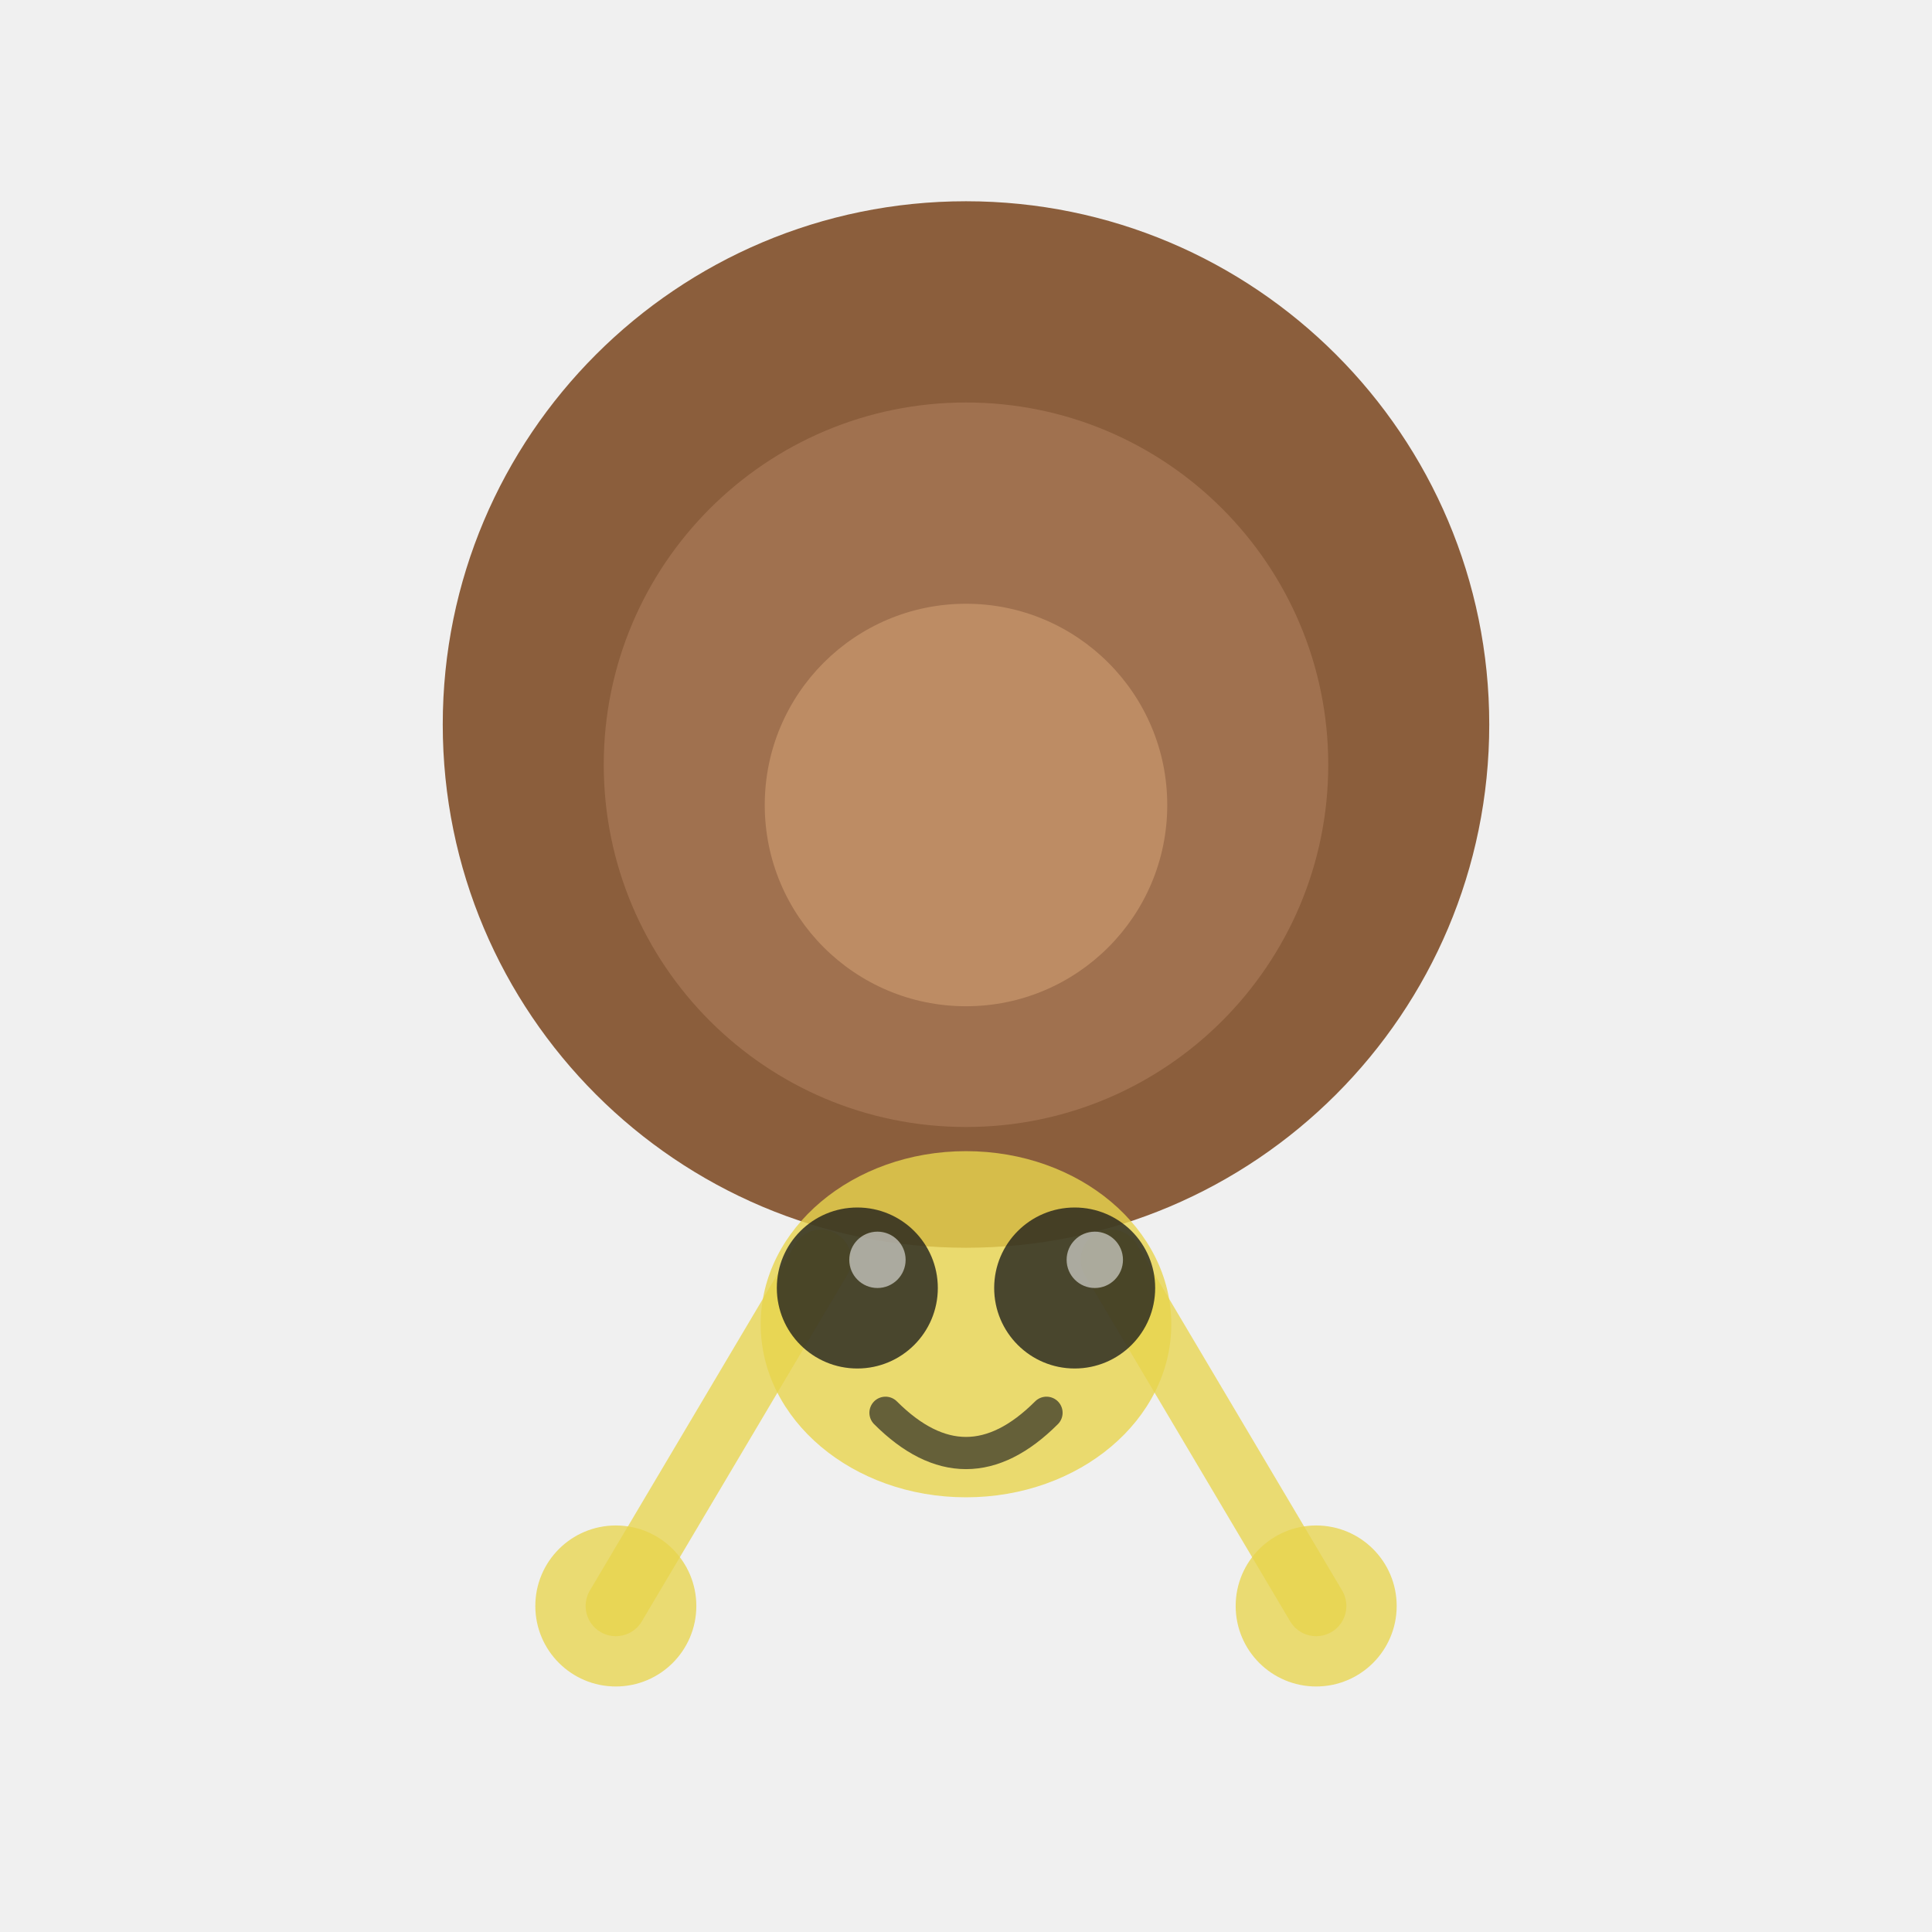
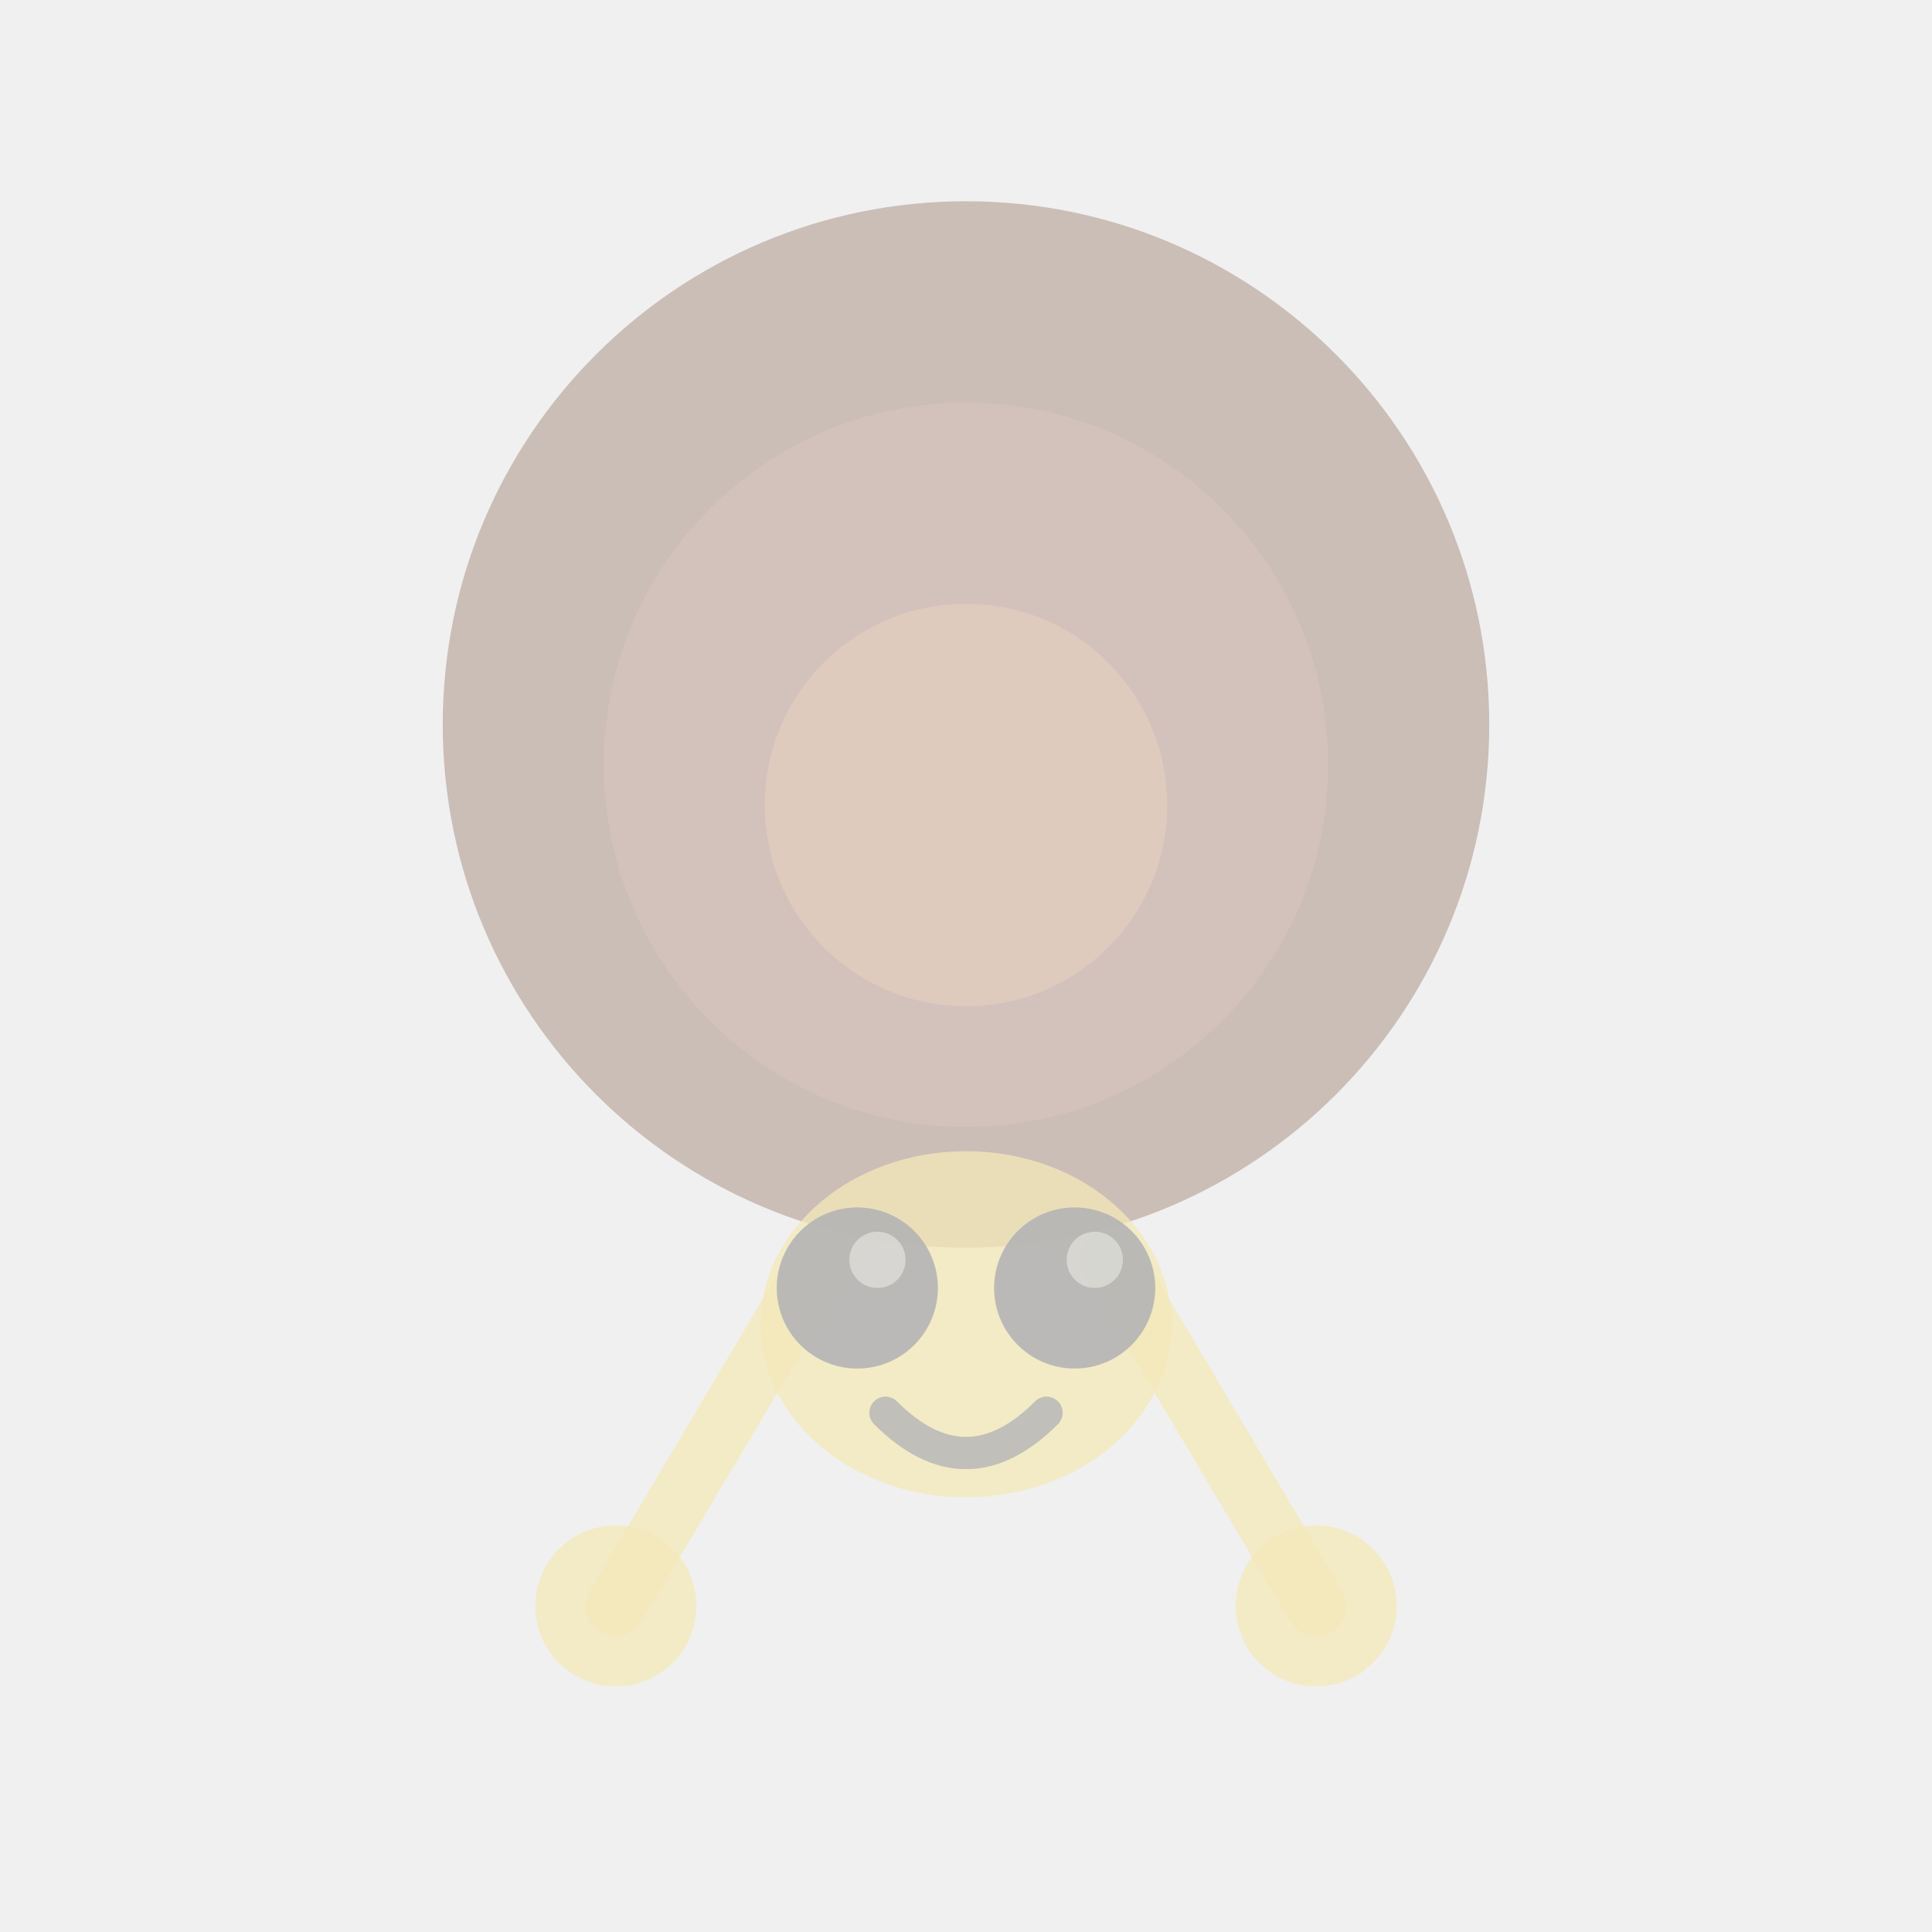
<svg xmlns="http://www.w3.org/2000/svg" viewBox="0 0 48 48" width="48" height="48">
-   <ellipse cx="24" cy="8" rx="3" ry="1.5" fill="#E8D44D" opacity="0.17" />
-   <circle cx="24" cy="18" r="13" fill="#8B5E3C" />
-   <circle cx="24" cy="19" r="9" fill="#A0714F" />
-   <circle cx="24" cy="20" r="5" fill="#BD8C64" />
-   <ellipse cx="24" cy="32.9" rx="5.1" ry="4.3" fill="#E8D44D" opacity="0.80" />
-   <line x1="20.4" y1="31.3" x2="15.3" y2="39.9" stroke="#E8D44D" stroke-width="1.5" stroke-linecap="round" opacity="0.77" />
-   <circle cx="15.3" cy="39.9" r="2" fill="#E8D44D" opacity="0.77" />
-   <line x1="27.6" y1="31.3" x2="32.7" y2="39.9" stroke="#E8D44D" stroke-width="1.5" stroke-linecap="round" opacity="0.77" />
-   <circle cx="32.7" cy="39.9" r="2" fill="#E8D44D" opacity="0.77" />
-   <circle cx="21.3" cy="32.0" r="2" fill="#1a1a1a" opacity="0.77" />
-   <circle cx="26.7" cy="32.0" r="2" fill="#1a1a1a" opacity="0.77" />
-   <circle cx="21.8" cy="31.3" r="0.7" fill="white" opacity="0.54" />
-   <circle cx="27.2" cy="31.3" r="0.7" fill="white" opacity="0.54" />
-   <path d="M22 35.1 Q24 37.1 26 35.1" stroke="#1a1a1a" stroke-width="0.8" fill="none" stroke-linecap="round" opacity="0.64" />
+   <filter id="t">
+     <feColorMatrix type="matrix" values="0.55 0 0 0 0.45  0 0.55 0 0 0.45  0 0 0.55 0 0.45  0 0 0 1 0" />
+   </filter>
+   <g filter="url(#t)">
+     <ellipse cx="24" cy="8" rx="3" ry="1.5" fill="#E8D44D" opacity="0.17" />
+     <circle cx="24" cy="18" r="13" fill="#8B5E3C" />
+     <circle cx="24" cy="19" r="9" fill="#A0714F" />
+     <circle cx="24" cy="20" r="5" fill="#BD8C64" />
+     <ellipse cx="24" cy="32.9" rx="5.1" ry="4.3" fill="#E8D44D" opacity="0.80" />
+     <line x1="20.4" y1="31.3" x2="15.3" y2="39.9" stroke="#E8D44D" stroke-width="1.5" stroke-linecap="round" opacity="0.77" />
+     <circle cx="15.3" cy="39.9" r="2" fill="#E8D44D" opacity="0.77" />
+     <line x1="27.6" y1="31.3" x2="32.7" y2="39.9" stroke="#E8D44D" stroke-width="1.5" stroke-linecap="round" opacity="0.77" />
+     <circle cx="32.7" cy="39.9" r="2" fill="#E8D44D" opacity="0.77" />
+     <circle cx="21.3" cy="32.0" r="2" fill="#1a1a1a" opacity="0.77" />
+     <circle cx="26.7" cy="32.0" r="2" fill="#1a1a1a" opacity="0.77" />
+     <circle cx="21.8" cy="31.3" r="0.7" fill="white" opacity="0.54" />
+     <circle cx="27.2" cy="31.3" r="0.7" fill="white" opacity="0.54" />
+     <path d="M22 35.1 Q24 37.1 26 35.1" stroke="#1a1a1a" stroke-width="0.8" fill="none" stroke-linecap="round" opacity="0.64" />
+   </g>
</svg>
